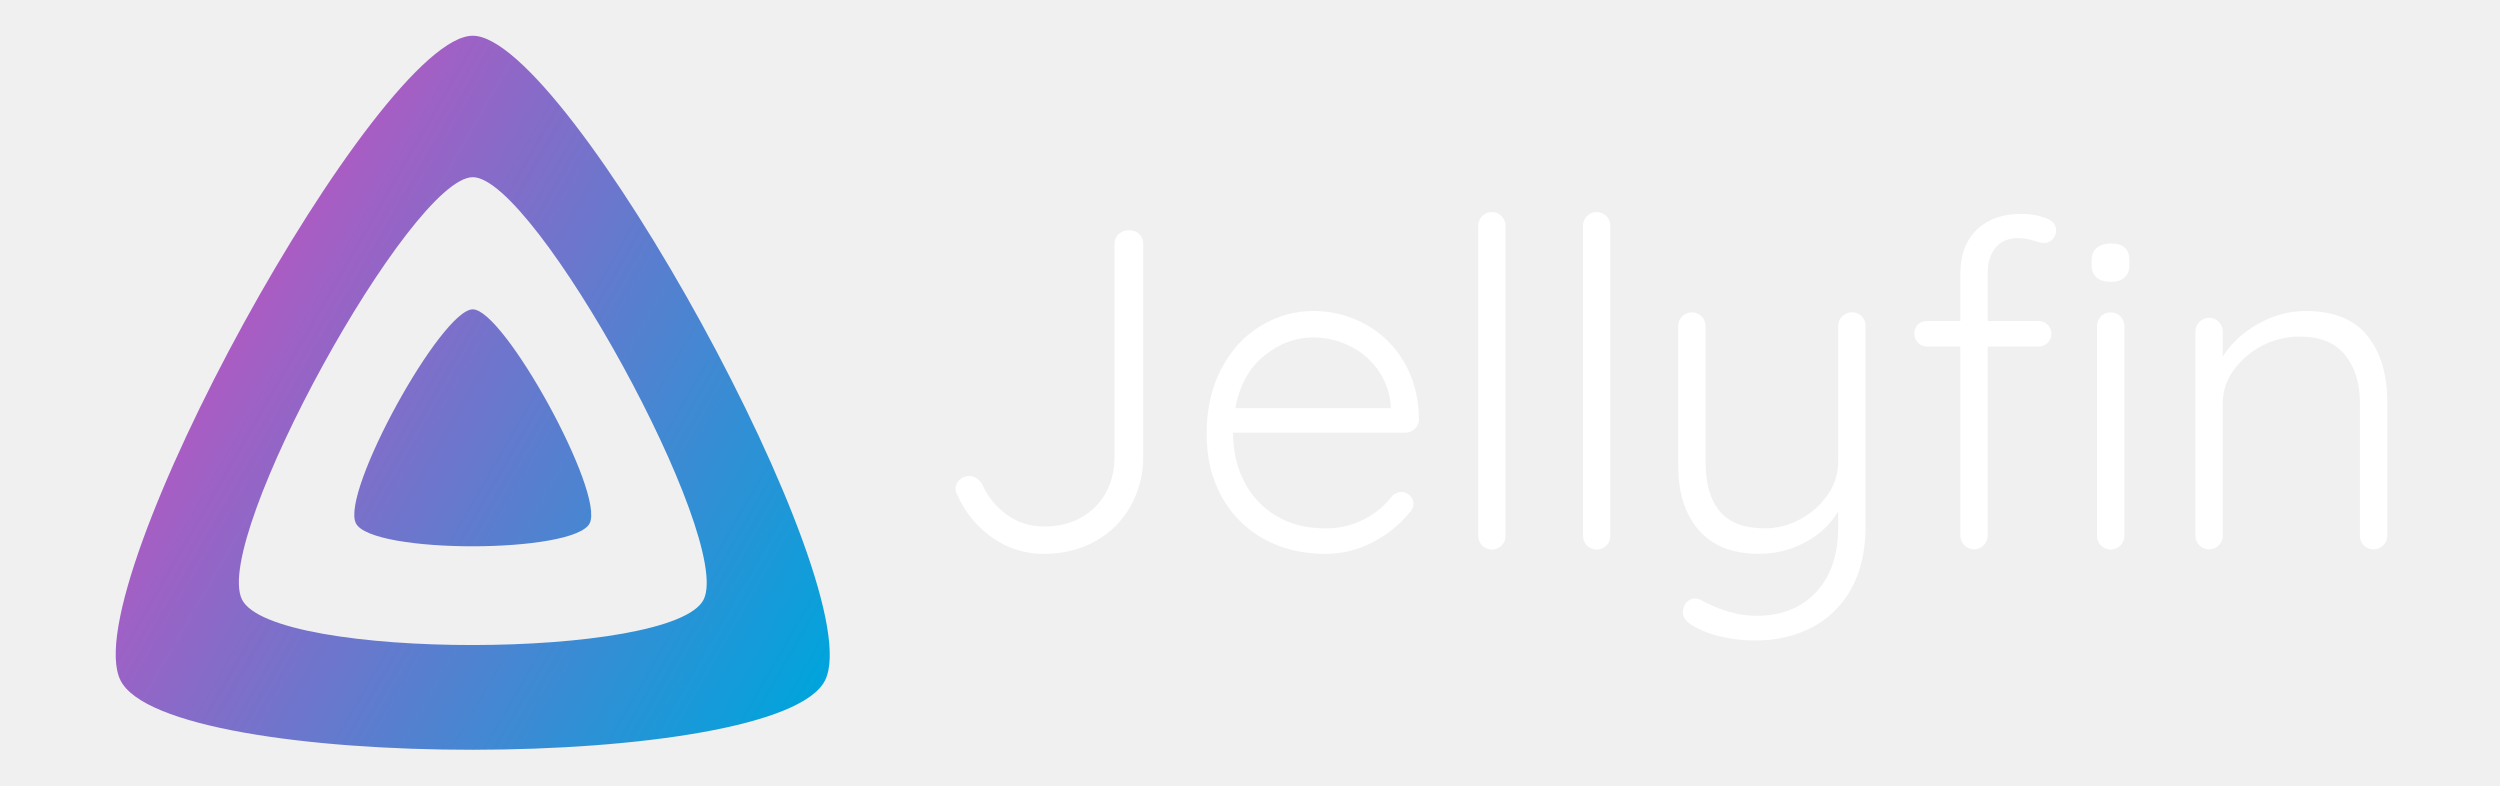
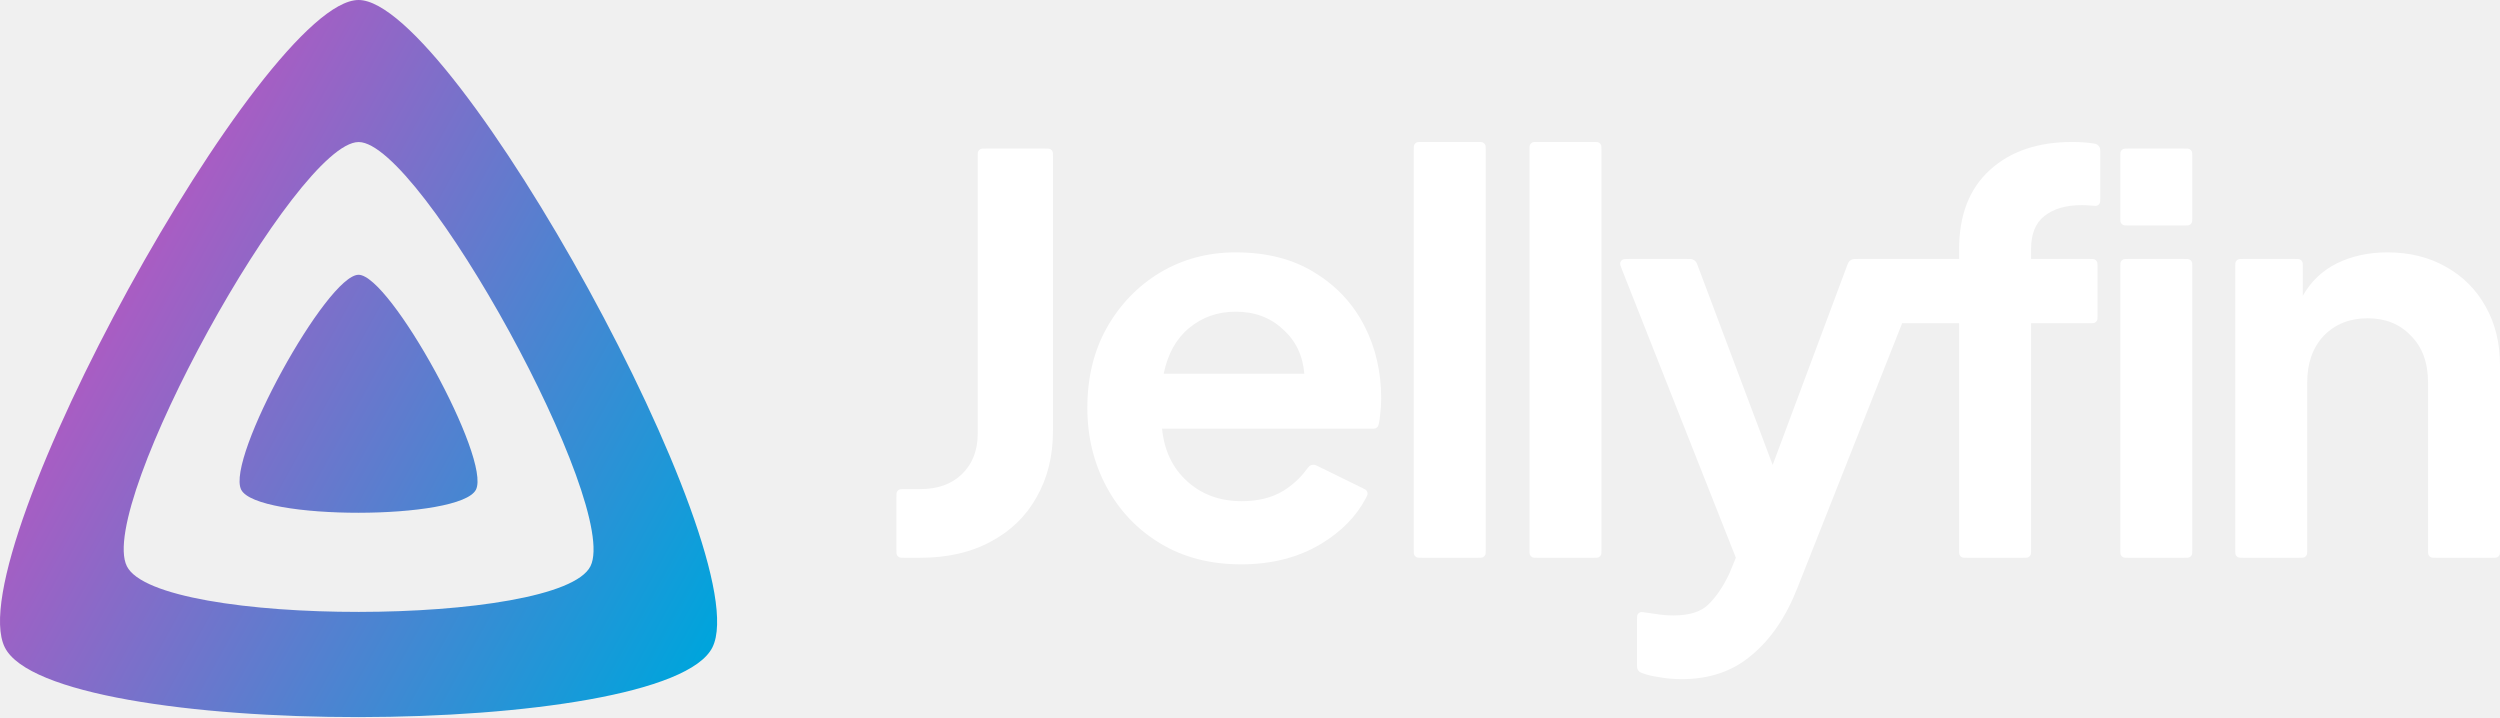
- <svg xmlns="http://www.w3.org/2000/svg" id="banner-dark" viewBox="0 0 1536 512" height="378" width="1203">
+ <svg xmlns="http://www.w3.org/2000/svg" width="251" height="72" viewBox="0 0 251 72" fill="none">
+   <g clip-path="url(#clip0_2138_3705)">
+     <path d="M24.212 49.158C22.66 46.042 32.838 27.588 36 27.588C39.167 27.59 49.323 46.076 47.788 49.158C46.254 52.24 25.763 52.274 24.212 49.158Z" fill="url(#paint0_linear_2138_3705)" />
+     <path fill-rule="evenodd" clip-rule="evenodd" d="M0.482 64.995C-4.195 55.605 26.477 0 36 0C45.533 0 76.153 55.713 71.527 64.995C66.902 74.277 5.159 74.386 0.482 64.995ZM12.736 56.847C15.8 62.999 56.254 62.931 59.284 56.847C62.315 50.761 42.252 14.261 36.009 14.261C29.767 14.261 9.671 50.694 12.736 56.847Z" fill="url(#paint1_linear_2138_3705)" />
+     <path d="M225.22 56C224.94 56 224.8 56 224.693 55.945C224.599 55.897 224.522 55.821 224.474 55.727C224.42 55.62 224.42 55.48 224.42 55.2V26.8C224.42 26.52 224.42 26.38 224.474 26.273C224.522 26.179 224.599 26.102 224.693 26.054C224.8 26 224.94 26 225.22 26H230.403C230.683 26 230.823 26 230.93 26.054C231.024 26.102 231.1 26.179 231.148 26.273C231.203 26.38 231.203 26.52 231.203 26.8V29.695C232.012 28.261 233.151 27.176 234.622 26.441C236.129 25.706 237.821 25.338 239.696 25.338C241.901 25.338 243.85 25.816 245.541 26.772C247.269 27.728 248.611 29.07 249.567 30.797C250.523 32.489 251.001 34.456 251.001 36.698V55.2C251.001 55.48 251.001 55.62 250.946 55.727C250.898 55.821 250.822 55.897 250.728 55.945C250.621 56 250.481 56 250.201 56H244.576C244.296 56 244.156 56 244.049 55.945C243.955 55.897 243.879 55.821 243.831 55.727C243.776 55.62 243.776 55.48 243.776 55.2V38.408C243.776 36.422 243.207 34.86 242.067 33.72C240.964 32.544 239.512 31.956 237.71 31.956C235.909 31.956 234.438 32.544 233.298 33.72C232.196 34.897 231.644 36.459 231.644 38.408V55.2C231.644 55.48 231.644 55.62 231.59 55.727C231.542 55.821 231.465 55.897 231.371 55.945C231.264 56 231.124 56 230.844 56H225.22Z" fill="white" />
+     <path d="M213.68 22.637C213.4 22.637 213.26 22.637 213.153 22.582C213.059 22.534 212.983 22.458 212.935 22.364C212.88 22.257 212.88 22.117 212.88 21.837V15.716C212.88 15.436 212.88 15.296 212.935 15.189C212.983 15.095 213.059 15.018 213.153 14.97C213.26 14.916 213.4 14.916 213.68 14.916H219.304C219.584 14.916 219.724 14.916 219.831 14.97C219.925 15.018 220.002 15.095 220.05 15.189C220.104 15.296 220.104 15.436 220.104 15.716V21.837C220.104 22.117 220.104 22.257 220.05 22.364C220.002 22.458 219.925 22.534 219.831 22.582C219.724 22.637 219.584 22.637 219.304 22.637H213.68Z" fill="white" />
+     <path d="M213.68 56C213.4 56 213.26 56 213.153 55.946C213.059 55.898 212.983 55.821 212.935 55.727C212.88 55.62 212.88 55.48 212.88 55.2V26.8C212.88 26.52 212.88 26.38 212.935 26.273C212.983 26.179 213.059 26.102 213.153 26.055C213.26 26 213.4 26 213.68 26H219.304C219.584 26 219.724 26 219.831 26.055C219.925 26.102 220.002 26.179 220.05 26.273C220.104 26.38 220.104 26.52 220.104 26.8V55.2C220.104 55.48 220.104 55.62 220.05 55.727C220.002 55.821 219.925 55.898 219.831 55.946C219.724 56 219.584 56 219.304 56H213.68Z" fill="white" />
+     <path d="M196.968 55.946C197.075 56 197.215 56 197.495 56H203.12C203.4 56 203.54 56 203.646 55.946C203.741 55.898 203.817 55.821 203.865 55.727C203.92 55.62 203.92 55.48 203.92 55.2V32.452H209.792C210.072 32.452 210.212 32.452 210.319 32.398C210.413 32.35 210.49 32.273 210.538 32.179C210.592 32.072 210.592 31.932 210.592 31.652V26.8C210.592 26.52 210.592 26.38 210.538 26.273C210.49 26.179 210.413 26.103 210.319 26.055C210.212 26 210.072 26 209.792 26H203.92V25.008C203.92 23.5 204.361 22.397 205.243 21.699C206.162 20.963 207.412 20.596 208.993 20.596C209.296 20.596 209.609 20.61 209.932 20.64C210.277 20.671 210.45 20.687 210.566 20.636C210.674 20.59 210.751 20.519 210.807 20.416C210.868 20.305 210.868 20.142 210.868 19.817V15.389C210.868 15.085 210.868 14.932 210.807 14.8C210.757 14.69 210.662 14.581 210.559 14.516C210.437 14.438 210.298 14.419 210.022 14.38C209.408 14.296 208.753 14.254 208.056 14.254C204.6 14.254 201.842 15.191 199.783 17.066C197.725 18.941 196.695 21.588 196.695 25.008V26H190.201C190.184 26 190.167 26 190.15 26H186.53C186.23 26 186.079 26 185.95 26.049C185.836 26.093 185.735 26.163 185.654 26.255C185.563 26.359 185.511 26.499 185.406 26.78L177.976 46.68L170.493 26.778C170.388 26.497 170.335 26.357 170.244 26.254C170.163 26.163 170.062 26.092 169.948 26.049C169.819 26 169.669 26 169.37 26H163.601C163.207 26 163.01 26 162.884 26.083C162.775 26.156 162.698 26.268 162.671 26.397C162.64 26.544 162.712 26.727 162.857 27.094L174.281 56L173.62 57.599C173.031 58.849 172.351 59.861 171.579 60.633C170.844 61.405 169.649 61.791 167.995 61.791C167.406 61.791 166.781 61.736 166.12 61.625C165.865 61.597 165.622 61.563 165.39 61.524C165.001 61.459 164.806 61.426 164.681 61.472C164.564 61.516 164.483 61.584 164.421 61.692C164.355 61.808 164.355 61.99 164.355 62.355V66.684C164.355 66.927 164.355 67.049 164.4 67.165C164.437 67.259 164.512 67.365 164.589 67.431C164.684 67.512 164.783 67.547 164.981 67.616C165.437 67.775 165.927 67.892 166.451 67.967C167.223 68.114 168.013 68.188 168.822 68.188C171.653 68.188 174.006 67.379 175.881 65.761C177.792 64.18 179.318 61.938 180.458 59.033L190.975 32.452H196.695V55.2C196.695 55.48 196.695 55.62 196.75 55.727C196.798 55.821 196.874 55.898 196.968 55.946Z" fill="white" />
+     <path d="M154.363 56C154.083 56 153.943 56 153.836 55.946C153.741 55.898 153.665 55.821 153.617 55.727C153.563 55.62 153.563 55.48 153.563 55.2V15.054C153.563 14.774 153.563 14.634 153.617 14.527C153.665 14.433 153.741 14.356 153.836 14.308C153.943 14.254 154.083 14.254 154.363 14.254H159.987C160.267 14.254 160.407 14.254 160.514 14.308C160.608 14.356 160.684 14.433 160.732 14.527C160.787 14.634 160.787 14.774 160.787 15.054V55.2C160.787 55.48 160.787 55.62 160.732 55.727C160.684 55.821 160.608 55.898 160.514 55.946C160.407 56 160.267 56 159.987 56H154.363Z" fill="white" />
+     <path d="M142.742 56C142.462 56 142.322 56 142.215 55.946C142.121 55.898 142.044 55.821 141.996 55.727C141.942 55.62 141.942 55.48 141.942 55.2V15.054C141.942 14.774 141.942 14.634 141.996 14.527C142.044 14.433 142.121 14.356 142.215 14.308C142.322 14.254 142.462 14.254 142.742 14.254H148.366C148.646 14.254 148.786 14.254 148.893 14.308C148.987 14.356 149.064 14.433 149.112 14.527C149.166 14.634 149.166 14.774 149.166 15.054V55.2C149.166 55.48 149.166 55.62 149.112 55.727C149.064 55.821 148.987 55.898 148.893 55.946C148.786 56 148.646 56 148.366 56H142.742Z" fill="white" />
+     <path d="M124.61 56.661C121.522 56.661 118.819 55.963 116.503 54.566C114.187 53.169 112.386 51.275 111.099 48.886C109.812 46.496 109.169 43.849 109.169 40.944C109.169 37.93 109.812 35.264 111.099 32.948C112.422 30.595 114.206 28.739 116.448 27.378C118.728 26.018 121.264 25.338 124.058 25.338C127.183 25.338 129.831 26.018 132 27.378C134.169 28.702 135.823 30.467 136.963 32.672C138.103 34.878 138.672 37.323 138.672 40.007C138.672 40.559 138.636 41.11 138.562 41.661C138.541 41.96 138.501 42.241 138.442 42.502C138.405 42.667 138.387 42.749 138.327 42.833C138.279 42.899 138.194 42.967 138.119 43C138.024 43.04 137.925 43.04 137.726 43.04H116.669C116.889 45.246 117.735 47.011 119.206 48.334C120.676 49.658 122.496 50.319 124.665 50.319C126.319 50.319 127.717 49.97 128.856 49.272C129.735 48.723 130.47 48.061 131.062 47.286C131.303 46.97 131.424 46.812 131.546 46.744C131.663 46.679 131.764 46.655 131.898 46.661C132.037 46.667 132.194 46.744 132.506 46.897L136.775 48.991C137.014 49.109 137.134 49.167 137.206 49.266C137.267 49.348 137.304 49.462 137.304 49.564C137.304 49.686 137.246 49.795 137.132 50.014C136.177 51.842 134.669 53.377 132.606 54.621C130.327 55.981 127.661 56.661 124.61 56.661ZM124.058 31.294C122.257 31.294 120.694 31.845 119.371 32.948C118.084 34.014 117.239 35.54 116.834 37.525H130.952C130.805 35.687 130.088 34.198 128.801 33.059C127.551 31.882 125.97 31.294 124.058 31.294Z" fill="white" />
+     <path d="M90.801 56.001C90.521 56.001 90.381 56.001 90.274 55.946C90.18 55.898 90.104 55.822 90.056 55.728C90.001 55.621 90.001 55.481 90.001 55.201V49.907C90.001 49.627 90.001 49.487 90.056 49.38C90.104 49.286 90.18 49.21 90.274 49.162C90.381 49.107 90.521 49.107 90.801 49.107H92.373C94.137 49.107 95.534 48.611 96.564 47.618C97.63 46.589 98.163 45.228 98.163 43.537V15.716C98.163 15.436 98.163 15.296 98.218 15.189C98.266 15.095 98.342 15.018 98.436 14.97C98.543 14.916 98.683 14.916 98.963 14.916H104.919C105.199 14.916 105.339 14.916 105.446 14.97C105.54 15.018 105.616 15.095 105.664 15.189C105.719 15.296 105.719 15.436 105.719 15.716V43.262C105.719 45.798 105.167 48.023 104.064 49.934C102.998 51.846 101.454 53.335 99.431 54.401C97.446 55.468 95.093 56.001 92.373 56.001H90.801Z" fill="white" />
+   </g>
  <defs>
-     <linearGradient id="linear-gradient" x1="110.25" y1="213.3" x2="496.14" y2="436.09" gradientUnits="userSpaceOnUse">
-       <stop offset="0" stop-color="#aa5cc3" />
-       <stop offset="1" stop-color="#00a4dc" />
+     <linearGradient id="paint0_linear_2138_3705" x1="12" y1="30.001" x2="71.999" y2="63.002" gradientUnits="userSpaceOnUse">
+       <stop stop-color="#AA5CC3" />
+       <stop offset="1" stop-color="#00A4DC" />
    </linearGradient>
+     <linearGradient id="paint1_linear_2138_3705" x1="12" y1="29.999" x2="71.999" y2="63.001" gradientUnits="userSpaceOnUse">
+       <stop stop-color="#AA5CC3" />
+       <stop offset="1" stop-color="#00A4DC" />
+     </linearGradient>
+     <clipPath id="clip0_2138_3705">
+       <rect width="251" height="72" fill="white" />
+     </clipPath>
  </defs>
-   <g id="banner-dark">
-     <g id="banner-dark-icon">
-       <path id="inner-shape" d="M261.42,201.62c-20.44,0-86.24,119.29-76.2,139.43s142.48,19.92,152.4,0S281.86,201.63,261.42,201.62Z" fill="url(#linear-gradient)" />
-       <path id="outer-shape" d="M261.42,23.3C199.83,23.3,1.57,382.73,31.8,443.43s429.34,60,459.24,0S323,23.3,261.42,23.3ZM411.9,390.76c-19.59,39.33-281.08,39.77-300.9,0S221.1,115.48,261.45,115.48,431.49,351.42,411.9,390.76Z" fill="url(#linear-gradient)" />
-     </g>
-     <g id="jellyfin-light-outlines" style="isolation:isolate" transform="translate(43.8)">
-       <path d="M556.64,350.75a67,67,0,0,1-22.87-27.47,8.91,8.91,0,0,1-1.49-4.75,7.42,7.42,0,0,1,2.83-5.94,9.25,9.25,0,0,1,6.09-2.38c3.16,0,5.94,1.69,8.31,5.05a48.09,48.09,0,0,0,16.34,20.34,40.59,40.59,0,0,0,24,7.58q20.51,0,33.27-12.62t12.77-33.12V159a8.44,8.44,0,0,1,2.67-6.39,9.56,9.56,0,0,1,6.83-2.52,9,9,0,0,1,6.68,2.52,8.7,8.7,0,0,1,2.53,6.39v138.4a64.7,64.7,0,0,1-8.32,32.67,59,59,0,0,1-23,22.72Q608.62,361,589.9,361A57.21,57.21,0,0,1,556.64,350.75Z" fill="#fff" />
-       <path d="M831.66,279.47a8.77,8.77,0,0,1-6.24,2.53H713.16q0,17.82,7.27,31.92a54.91,54.91,0,0,0,20.79,22.28q13.51,8.18,31.93,8.17a54,54,0,0,0,25.54-5.94,52.7,52.7,0,0,0,18.12-15.15,10,10,0,0,1,6.24-2.67,8.14,8.14,0,0,1,7.72,7.72,8.81,8.81,0,0,1-3,6.24,74.7,74.7,0,0,1-23.91,19A65.56,65.56,0,0,1,773.45,361q-22.87,0-40.4-9.8a69.51,69.51,0,0,1-27.32-27.48q-9.79-17.66-9.8-40.83,0-24.36,9.65-42.62t25.69-27.92a65.2,65.2,0,0,1,34.16-9.65A70,70,0,0,1,798.84,211a65.78,65.78,0,0,1,25.39,24.36q9.81,16,10.1,38A8.07,8.07,0,0,1,831.66,279.47ZM733.5,231.8Q718.8,243.68,714.64,266H815.92v-2.38A46.91,46.91,0,0,0,807,240.27a48.47,48.47,0,0,0-18.56-15.15,54,54,0,0,0-23-5.2Q748.2,219.92,733.5,231.8Z" fill="#fff" />
-       <path d="M888.24,355.5a8.92,8.92,0,0,1-15.3-6.38v-202a8.91,8.91,0,1,1,17.82,0v202A8.65,8.65,0,0,1,888.24,355.5Z" fill="#fff" />
-       <path d="M956.55,355.5a8.92,8.92,0,0,1-15.3-6.38v-202a8.91,8.91,0,1,1,17.82,0v202A8.65,8.65,0,0,1,956.55,355.5Z" fill="#fff" />
-       <path d="M1122.86,206.11a8.7,8.7,0,0,1,2.53,6.39v131q0,23.44-9.21,40.09a61.58,61.58,0,0,1-25.54,25.25q-16.34,8.61-36.83,8.61a96.73,96.73,0,0,1-23.31-2.68,61.72,61.72,0,0,1-18-7.12q-6.24-3.87-6.24-8.62a17.94,17.94,0,0,1,.6-3,8.06,8.06,0,0,1,3-4.45,7.49,7.49,0,0,1,4.45-1.49,7.91,7.91,0,0,1,3.56.89q19,10.39,36.24,10.4,24.65,0,39.06-15.44t14.4-42.18V333.38a54.37,54.37,0,0,1-21.38,20,62.55,62.55,0,0,1-30.3,7.58q-25.83,0-39.2-15.45t-13.37-41.87V212.5a8.91,8.91,0,1,1,17.82,0V301q0,21.39,9.36,32.38t29.25,11a48,48,0,0,0,23.32-6.09,49.88,49.88,0,0,0,17.82-16,37.44,37.44,0,0,0,6.68-21.24V212.5a9,9,0,0,1,15.29-6.39Z" fill="#fff" />
-       <path d="M1210.18,161.41q-5.21,6.24-5.2,17.23v30.59h33.27a8.19,8.19,0,0,1,5.79,2.38,8.26,8.26,0,0,1,0,11.88,8.22,8.22,0,0,1-5.79,2.37H1205V349.12a8.91,8.91,0,1,1-17.82,0V225.86h-21.68a7.83,7.83,0,0,1-5.94-2.52,8.21,8.21,0,0,1-2.37-5.79,8,8,0,0,1,2.37-6.09,8.33,8.33,0,0,1,5.94-2.23h21.68V178.64q0-18.7,10.84-29t29-10.24a46.1,46.1,0,0,1,15.45,2.52q7.13,2.53,7.12,8.17a8.07,8.07,0,0,1-2.37,5.94,7.37,7.37,0,0,1-5.35,2.37,18.81,18.81,0,0,1-6.53-1.48,42,42,0,0,0-10.4-1.78Q1215.37,155.18,1210.18,161.41ZM1276,180.87c-2.19-1.88-3.27-4.61-3.27-8.17v-3q0-5.34,3.41-8.17t9.36-2.82q11.88,0,11.88,11v3c0,3.56-1,6.29-3.12,8.17s-5.1,2.82-9.06,2.82S1278.14,182.75,1276,180.87Zm15.59,174.63a8.92,8.92,0,0,1-15.3-6.38V212.5a8.91,8.91,0,1,1,17.82,0V349.12A8.65,8.65,0,0,1,1291.56,355.5Z" fill="#fff" />
-       <path d="M1452.53,218.88q12.92,16.2,12.92,42.92v87.32a8.4,8.4,0,0,1-2.67,6.38,8.8,8.8,0,0,1-6.24,2.53,8.64,8.64,0,0,1-8.91-8.91V262.69q0-19.31-9.65-31.33t-29.85-12a53.28,53.28,0,0,0-42.77,21.83,36.24,36.24,0,0,0-7.13,21.53v86.43a8.91,8.91,0,1,1-17.82,0V216.06a8.91,8.91,0,1,1,17.82,0V232.4q8-12.77,23-21.24A61.84,61.84,0,0,1,1412,202.7Q1439.61,202.7,1452.53,218.88Z" fill="#fff" />
-     </g>
-   </g>
</svg>
